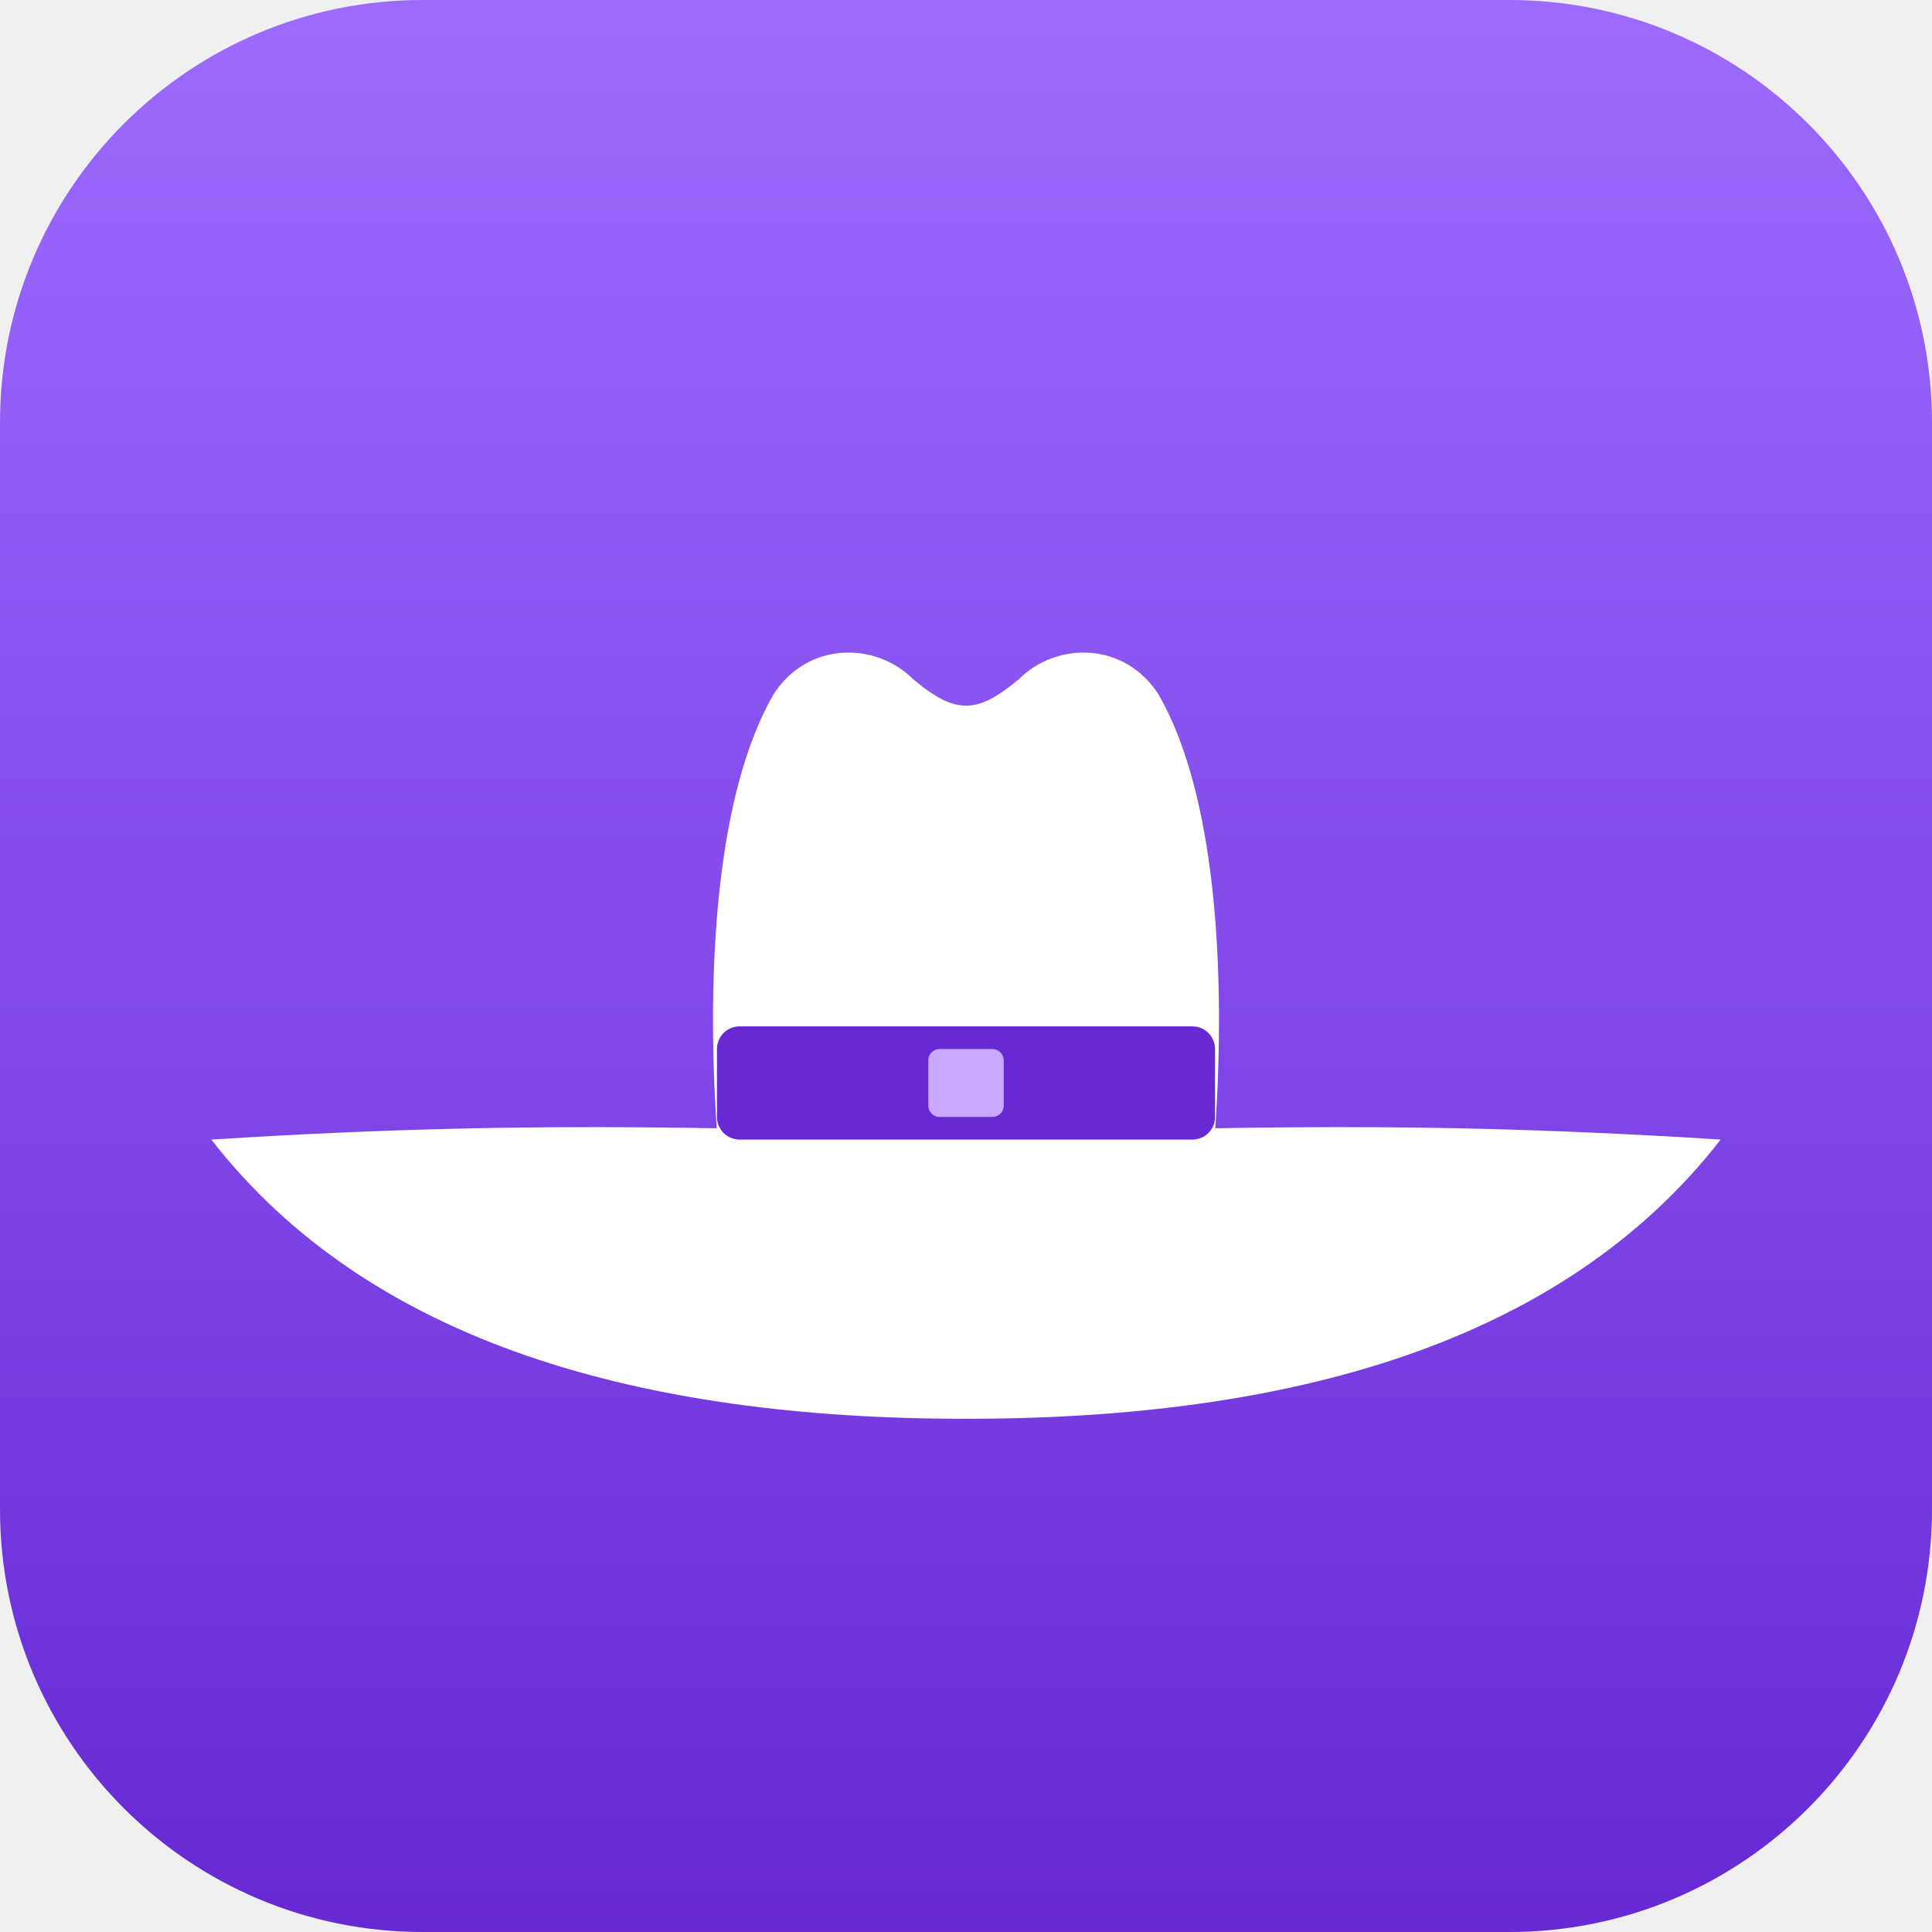
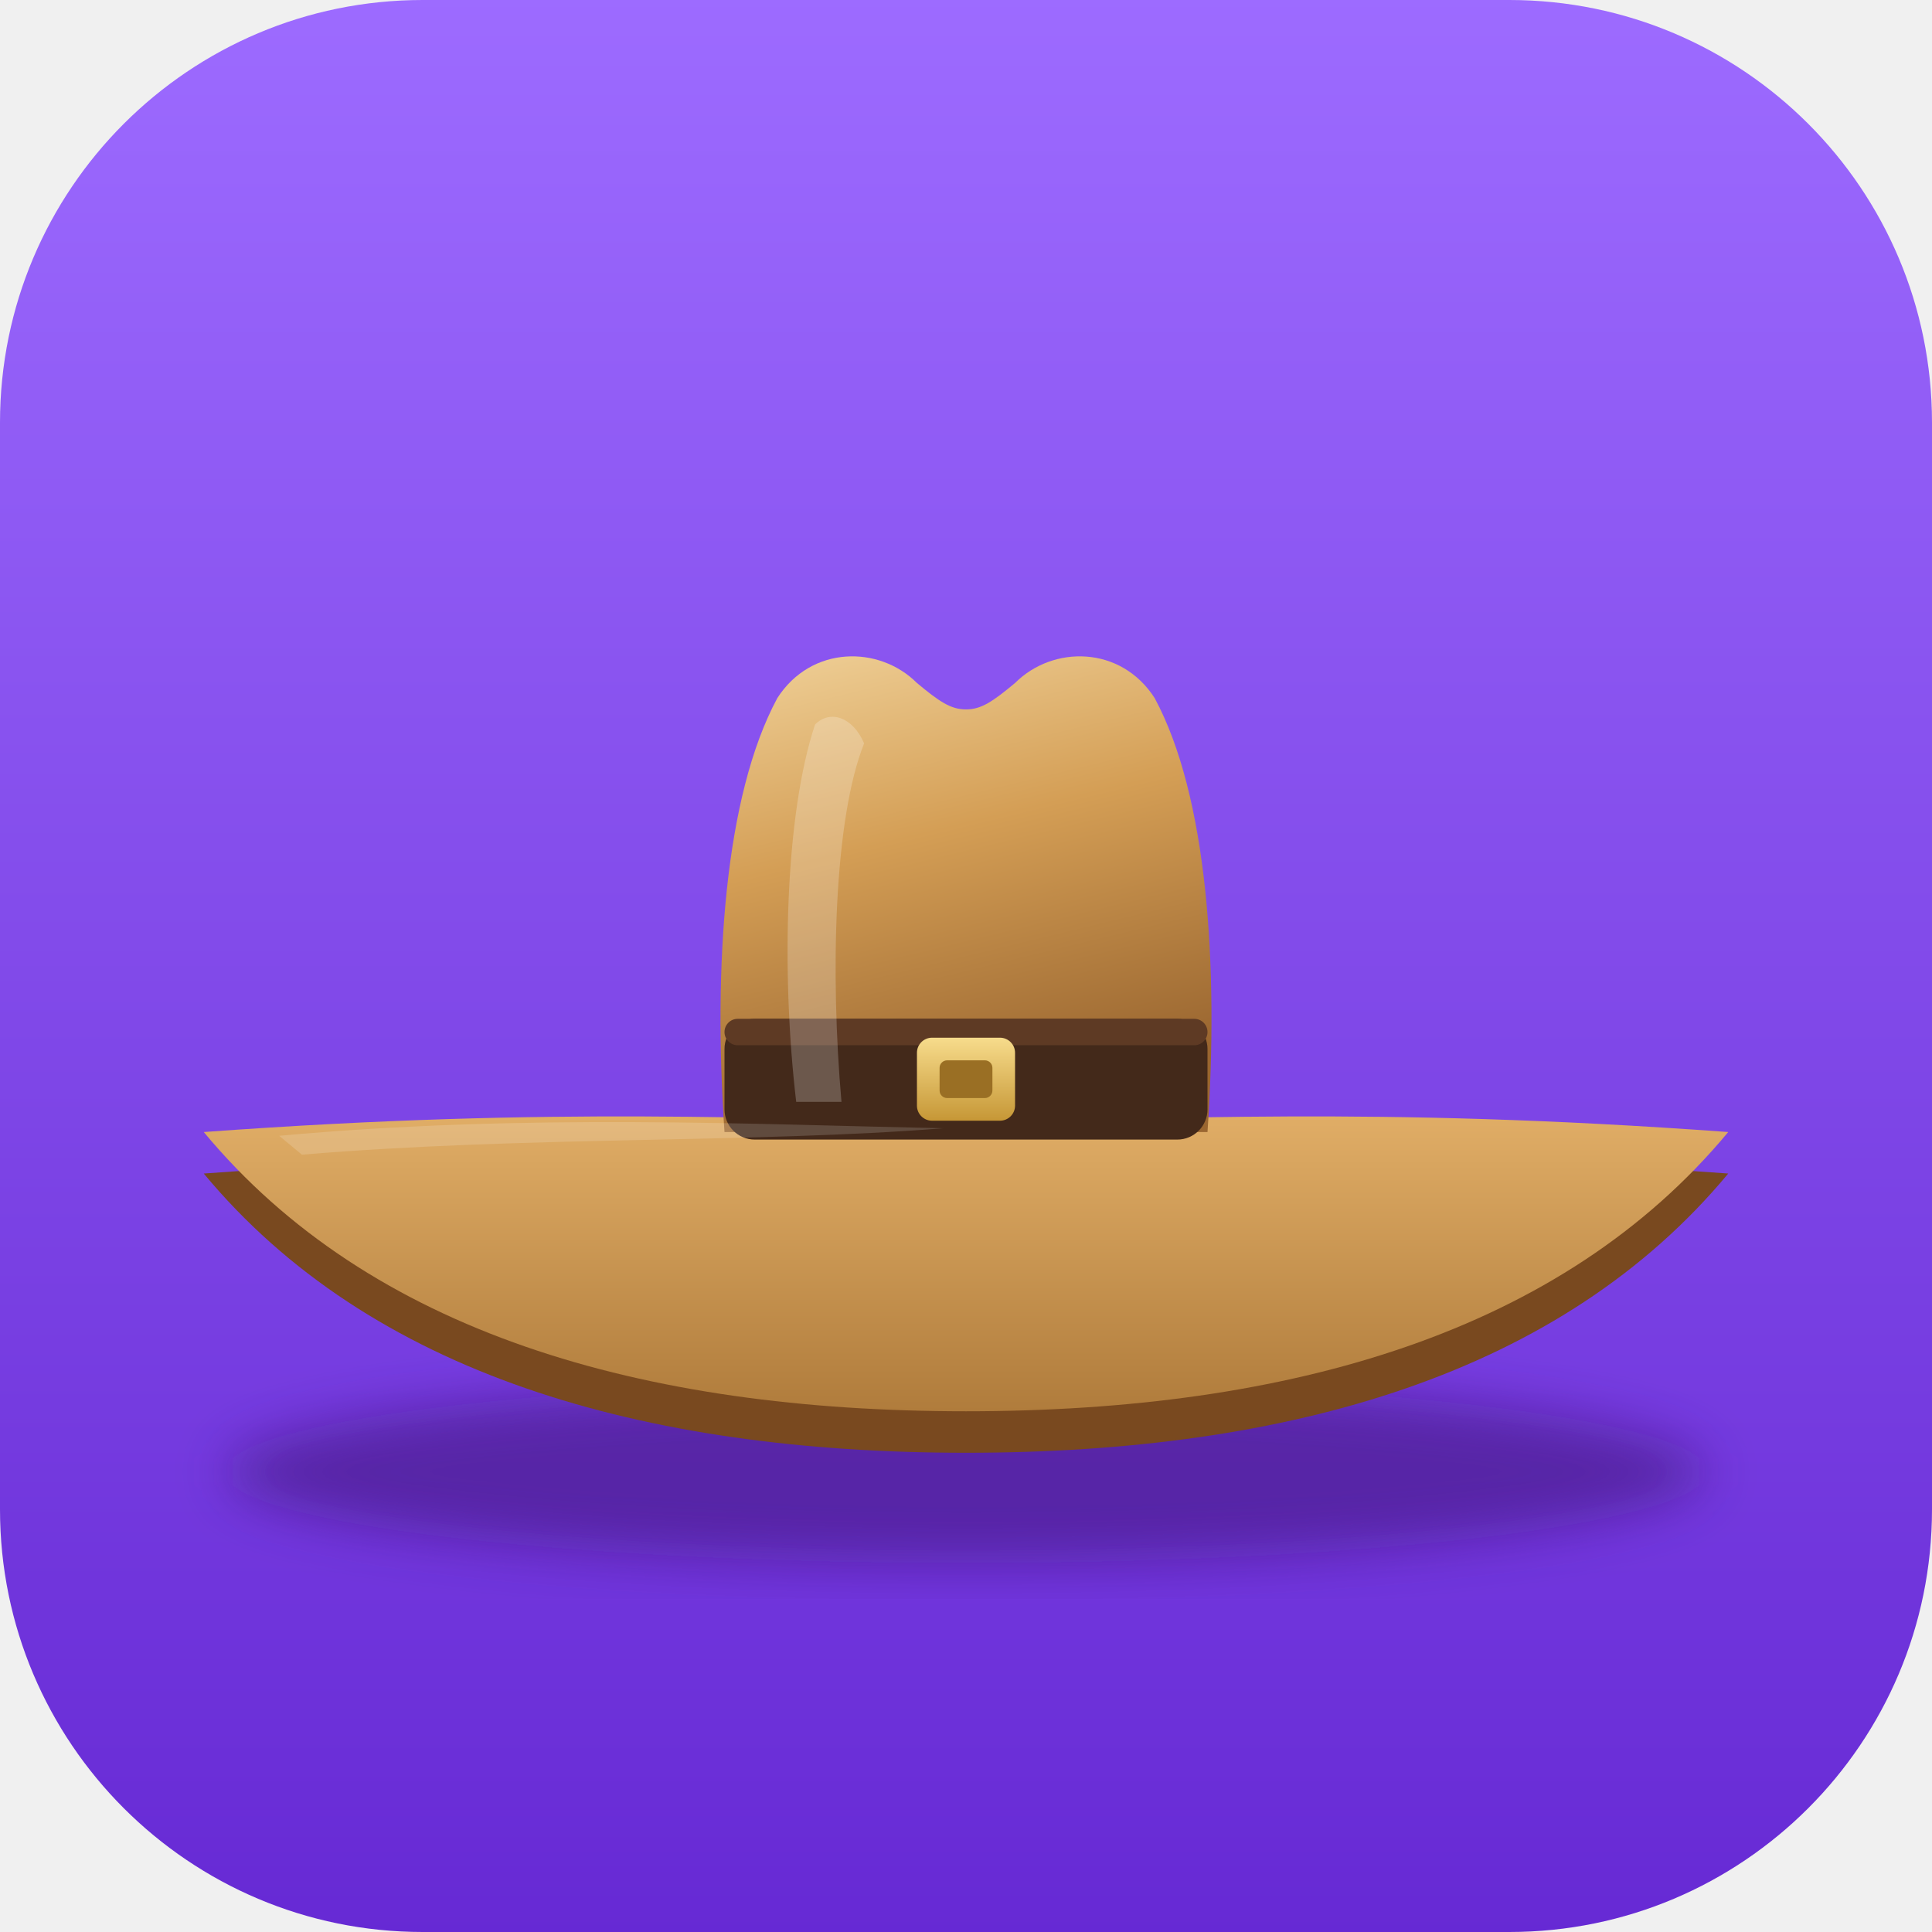
<svg xmlns="http://www.w3.org/2000/svg" viewBox="0 0 512 512" role="img" aria-label="Cowboy">
  <defs>
-     <linearGradient id="cowboyBg" x1="0" y1="0" x2="0" y2="1">
+     <linearGradient id="bg" x1="0" y1="0" x2="0" y2="1">
      <stop offset="0" stop-color="#9d6bff" />
      <stop offset="1" stop-color="#6629d4" />
    </linearGradient>
+     <linearGradient id="crown" x1="0" y1="0" x2="0.25" y2="1">
+       <stop offset="0" stop-color="#f0d199" />
+       <stop offset="0.45" stop-color="#d49e55" />
+       <stop offset="1" stop-color="#9a6630" />
+     </linearGradient>
+     <linearGradient id="brim" x1="0" y1="0" x2="0" y2="1">
+       <stop offset="0" stop-color="#e0ad66" />
+       <stop offset="1" stop-color="#b07c3c" />
+     </linearGradient>
+     <linearGradient id="buckle" x1="0" y1="0" x2="0" y2="1">
+       <stop offset="0" stop-color="#f7dc8c" />
+       <stop offset="1" stop-color="#c69736" />
+     </linearGradient>
+     <filter id="soft" x="-20%" y="-20%" width="140%" height="140%">
+       <feGaussianBlur stdDeviation="7" />
+     </filter>
  </defs>
-   <rect width="512" height="512" rx="112" fill="url(#cowboyBg)" />
-   <g fill="#fff">
-     <path d="M190 300              C187 256 190 210 205 184              C214 170 232 170 242 180              C248 185 252 187 256 187              C260 187 264 185 270 180              C280 170 298 170 307 184              C322 210 325 256 322 300 Z" />
-     <path d="M56 302              C150 296 200 300 256 300              C312 300 362 296 456 302              C414 356 342 376 256 376              C170 376 98 356 56 302 Z" />
-   </g>
-   <rect x="190" y="272" width="132" height="30" rx="6" fill="#6629d4" />
-   <rect x="246" y="278" width="20" height="18" rx="3" fill="#c9a8ff" />
+   <rect width="512" height="512" rx="112" fill="url(#bg)" />
+   <ellipse cx="256" cy="390" rx="196" ry="24" fill="#350f63" opacity="0.45" filter="url(#soft)" />
+   <path d="M54 311 C150 304 202 308 256 308 C310 308 362 304 458 311            C414 364 342 385 256 385 C170 385 98 364 54 311 Z" fill="#79491f" />
+   <path d="M54 300 C150 293 202 297 256 297 C310 297 362 293 458 300            C414 353 342 374 256 374 C170 374 98 353 54 300 Z" fill="url(#brim)" />
+   <path d="M192 300            C189 256 192 211 206 185            C215 171 233 171 243 181            C249 186 252 188 256 188            C260 188 263 186 269 181            C279 171 297 171 306 185            C320 211 323 256 320 300 Z" fill="url(#crown)" />
+   <rect x="192" y="270" width="128" height="32" rx="8" fill="#43291a" />
+   <rect x="192" y="270" width="128" height="7" rx="3.5" fill="#5e3a24" />
+   <rect x="243" y="275" width="26" height="22" rx="4" fill="url(#buckle)" />
+   <rect x="249" y="281" width="14" height="10" rx="2" fill="#9a6f24" />
+   <path d="M216 192 C208 216 207 258 211 292 L223 292            C220 258 221 217 229 197 C226 190 220 188 216 192 Z" fill="#ffffff" opacity="0.22" />
+   <path d="M74 301 C140 295 200 298 250 299 C200 303 140 301 80 306 Z" fill="#ffffff" opacity="0.16" />
</svg>
